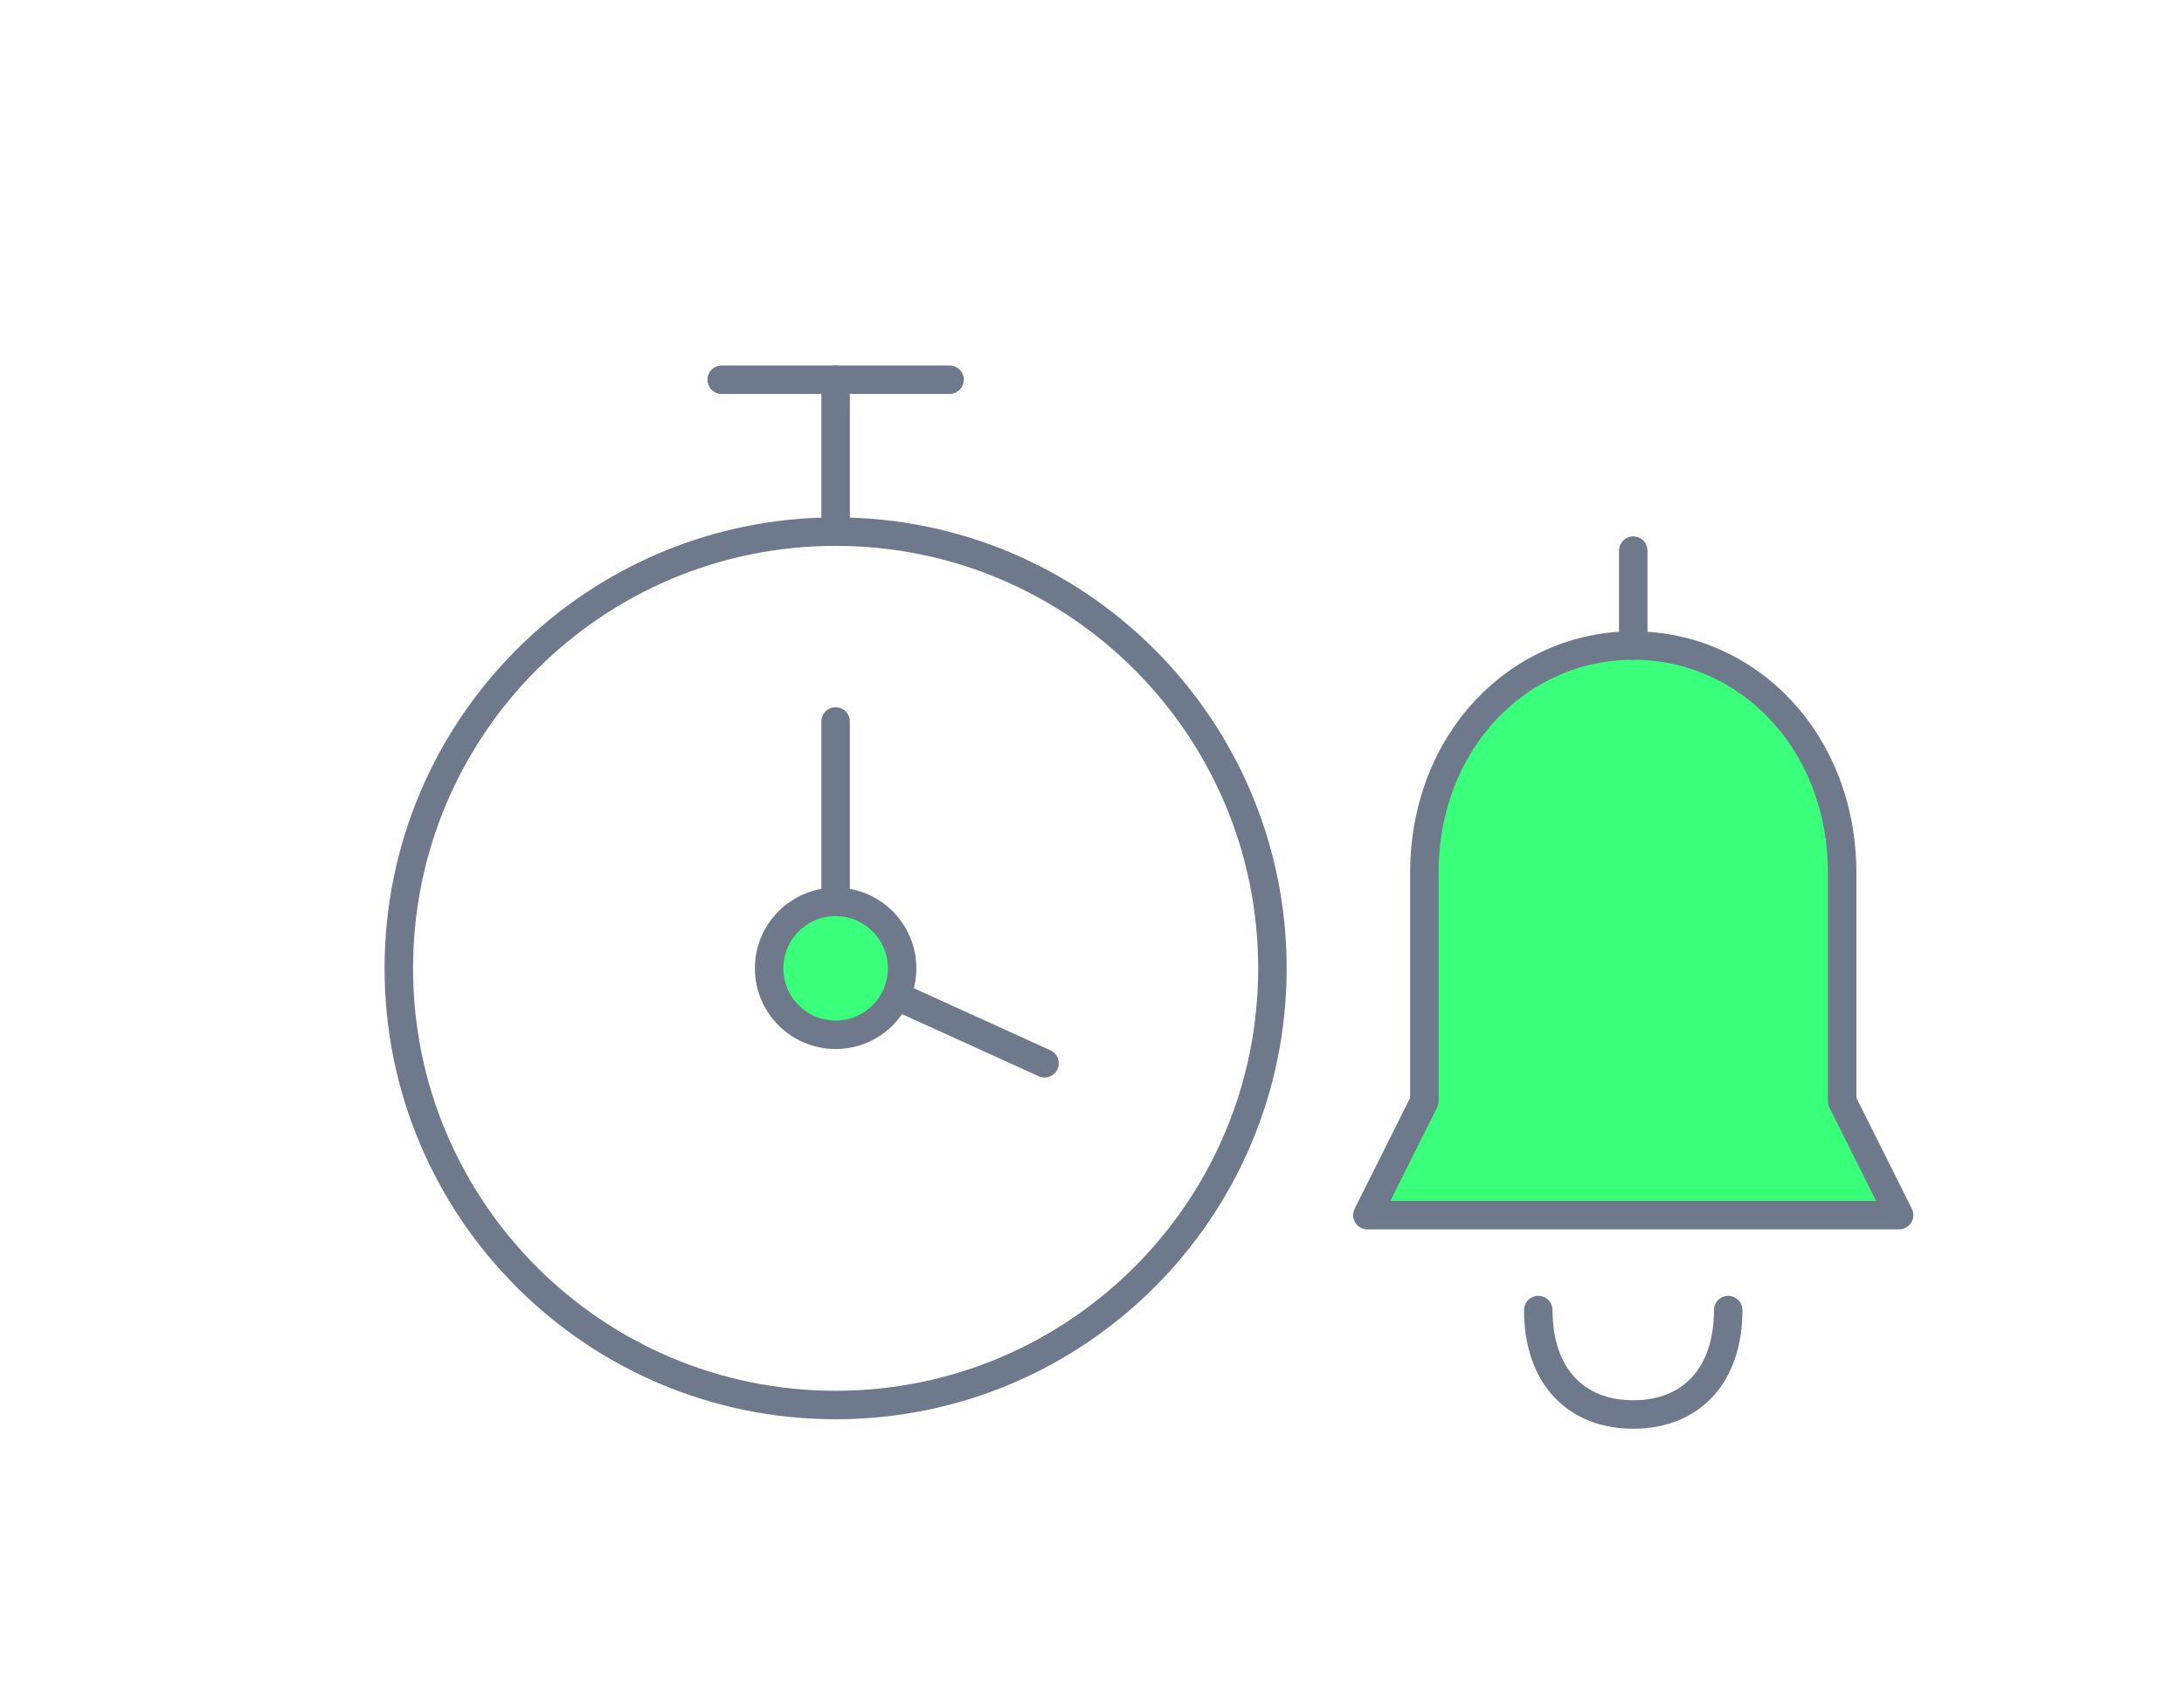
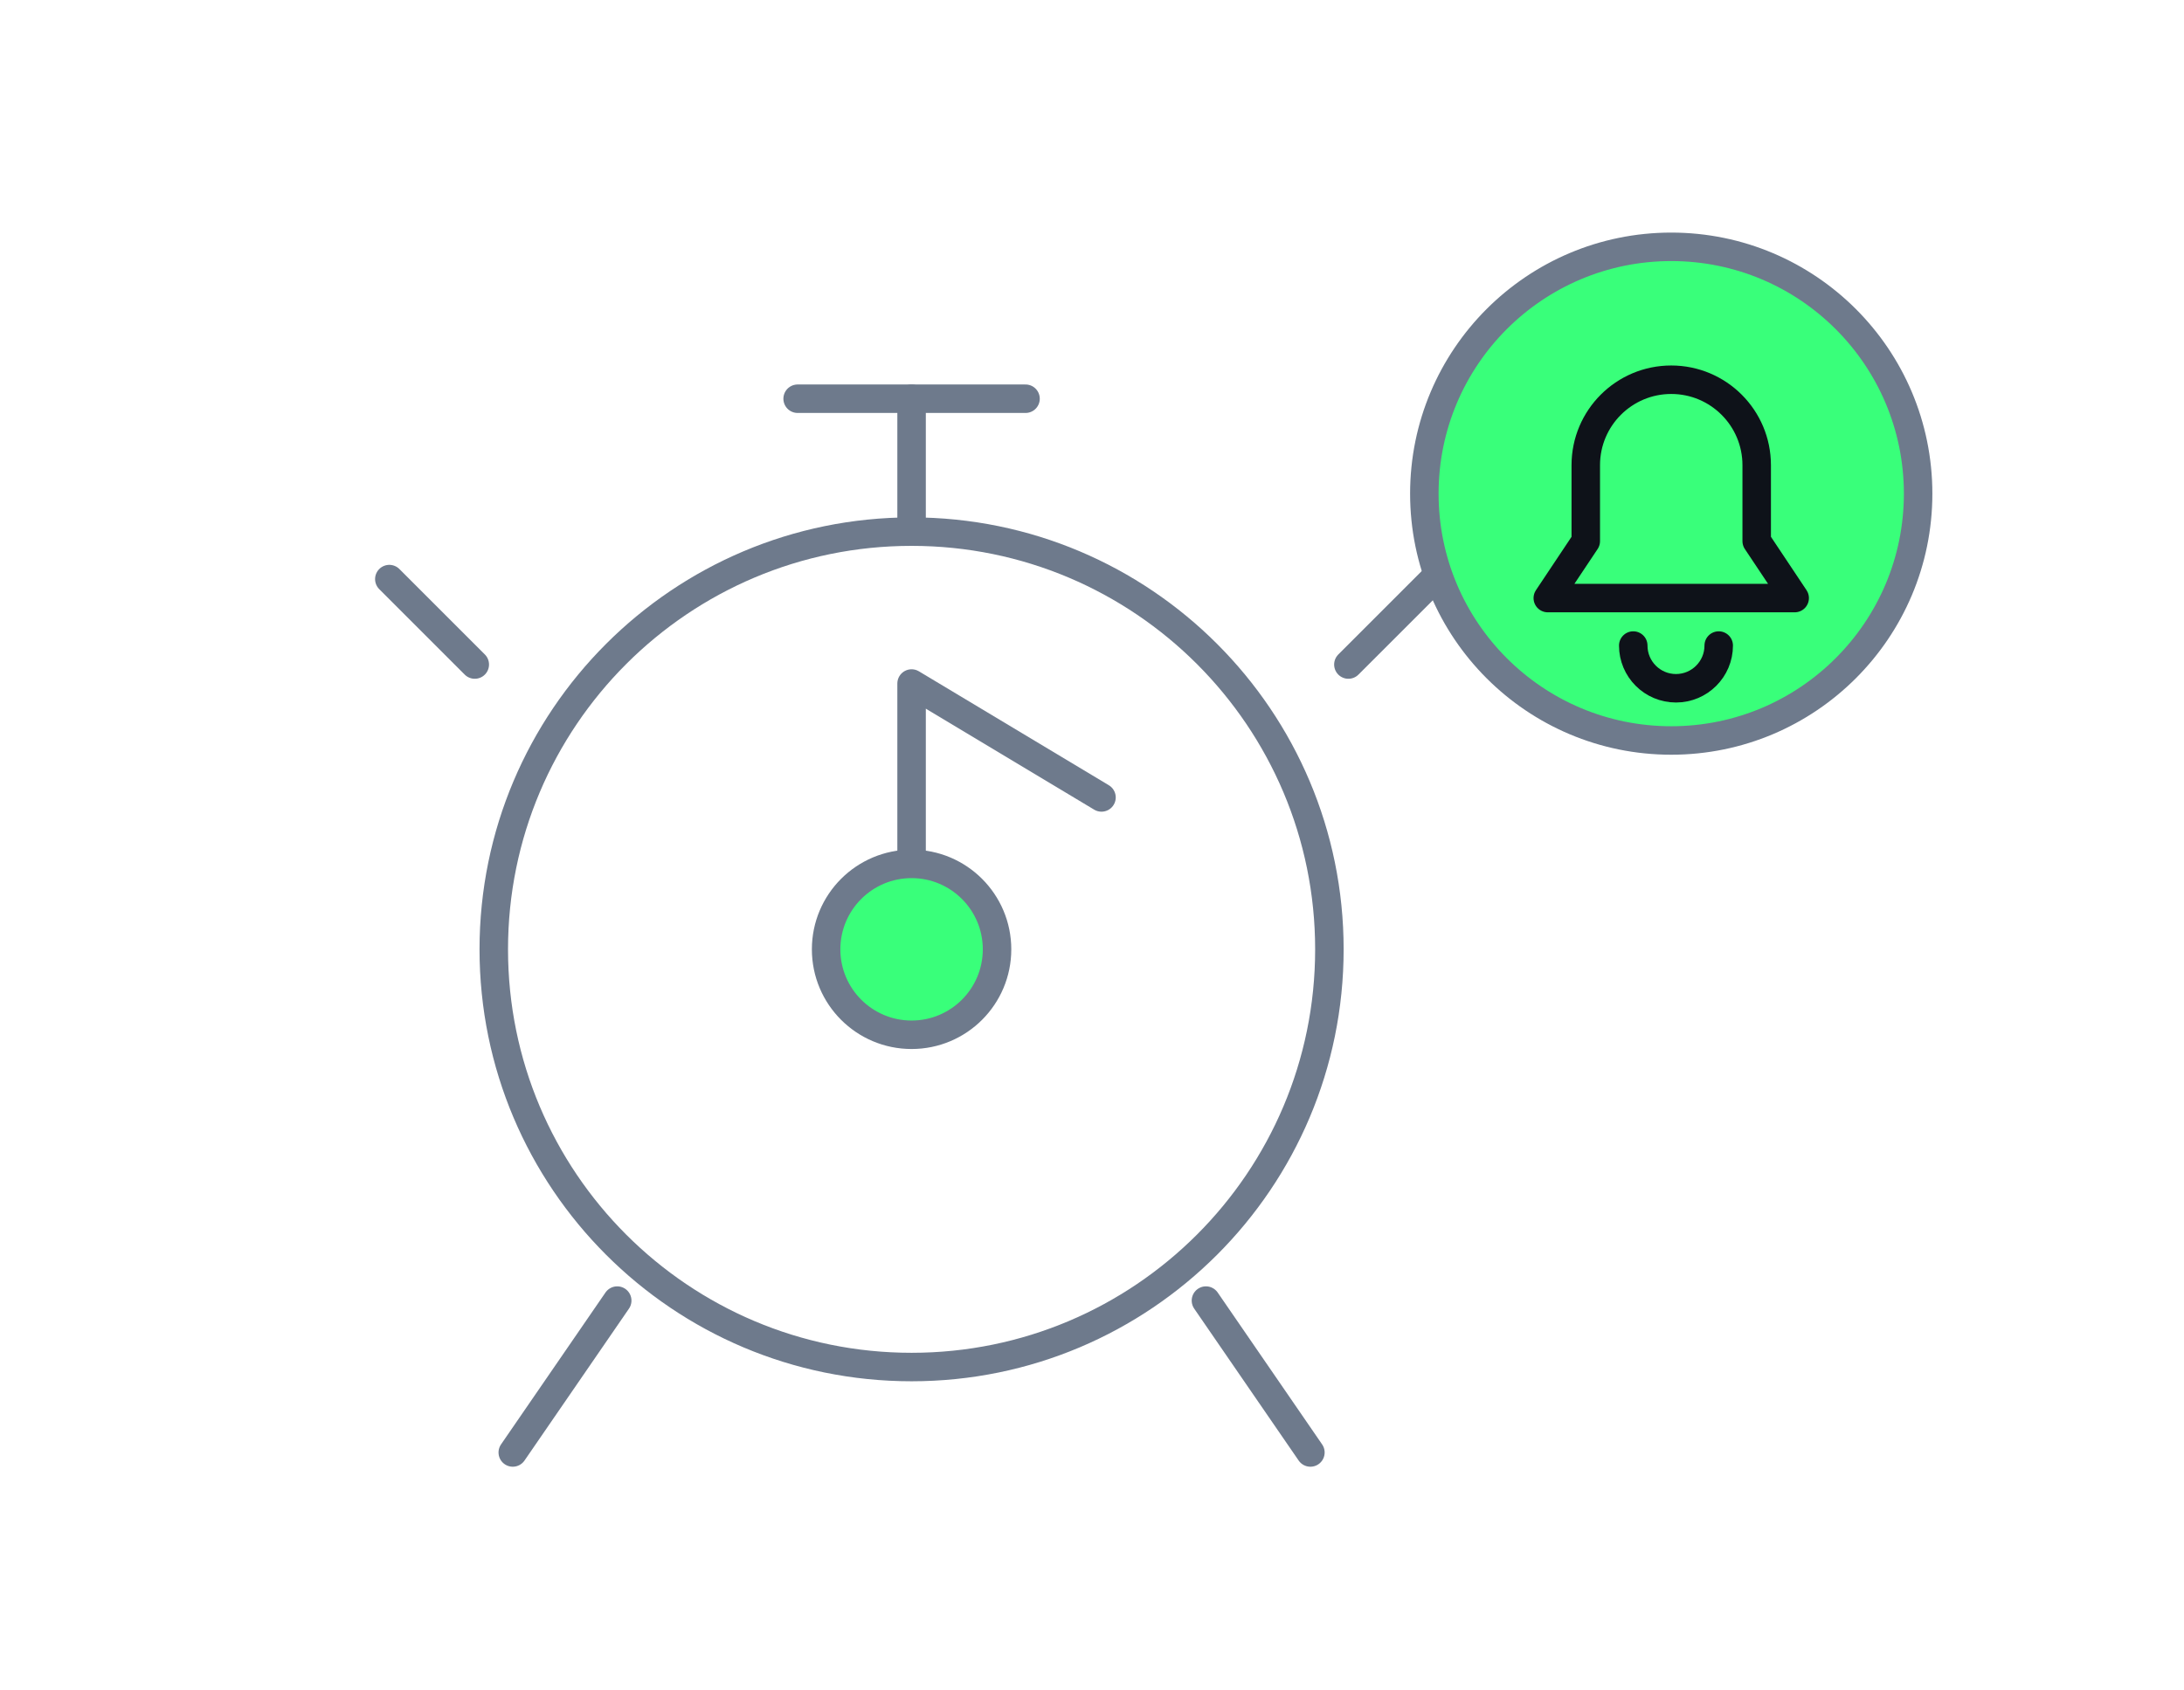
<svg xmlns="http://www.w3.org/2000/svg" width="230" height="178" viewBox="0 0 230 178" fill="none">
-   <circle cx="88" cy="102" r="46" fill="none" stroke="#6E7A8C" stroke-width="3" stroke-linecap="round" stroke-linejoin="round" />
-   <path d="M76 40 L100 40" fill="none" stroke="#6E7A8C" stroke-width="3" stroke-linecap="round" stroke-linejoin="round" />
-   <path d="M88 40 L88 56" fill="none" stroke="#6E7A8C" stroke-width="3" stroke-linecap="round" stroke-linejoin="round" />
-   <path d="M88 102 L88 76" fill="none" stroke="#6E7A8C" stroke-width="3" stroke-linecap="round" stroke-linejoin="round" />
-   <path d="M88 102 L110 112" fill="none" stroke="#6E7A8C" stroke-width="3" stroke-linecap="round" stroke-linejoin="round" />
-   <circle cx="88" cy="102" r="7" fill="#39FF7A" stroke="#6E7A8C" stroke-width="3" stroke-linecap="round" stroke-linejoin="round" />
-   <path d="M150 116 L150 92 C150 78 160 68 172 68 C184 68 194 78 194 92 L194 116 L200 128 L144 128 Z" fill="#39FF7A" stroke="#6E7A8C" stroke-width="3" stroke-linecap="round" stroke-linejoin="round" />
-   <path d="M172 58 L172 68" fill="none" stroke="#6E7A8C" stroke-width="3" stroke-linecap="round" stroke-linejoin="round" />
-   <path d="M162 138 C162 145 166 149 172 149 C178 149 182 145 182 138" fill="none" stroke="#6E7A8C" stroke-width="3" stroke-linecap="round" stroke-linejoin="round" />
+   <circle cx="96" cy="100" r="44" fill="none" stroke="#6E7A8C" stroke-width="3" stroke-linecap="round" stroke-linejoin="round" />
+   <path d="M84 42h24" fill="none" stroke="#6E7A8C" stroke-width="3" stroke-linecap="round" stroke-linejoin="round" />
+   <path d="M96 42v14" fill="none" stroke="#6E7A8C" stroke-width="3" stroke-linecap="round" stroke-linejoin="round" />
+   <path d="M96 100V72l20 12" fill="none" stroke="#6E7A8C" stroke-width="3" stroke-linecap="round" stroke-linejoin="round" />
+   <circle cx="96" cy="100" r="9" fill="#39FF7A" stroke="#6E7A8C" stroke-width="3" stroke-linecap="round" stroke-linejoin="round" />
+   <path d="M65 137l-11 16M127 137l11 16" fill="none" stroke="#6E7A8C" stroke-width="3" stroke-linecap="round" stroke-linejoin="round" />
+   <path d="M50 70l-9-9M142 70l9-9" fill="none" stroke="#6E7A8C" stroke-width="3" stroke-linecap="round" stroke-linejoin="round" />
+   <circle cx="176" cy="52" r="26" fill="#39FF7A" stroke="#6E7A8C" stroke-width="3" stroke-linecap="round" stroke-linejoin="round" />
+   <path d="M167 57v-8a9 9 0 0 1 18 0v8l4 6h-26z" fill="none" stroke="#0E1219" stroke-width="3" stroke-linecap="round" stroke-linejoin="round" />
+   <path d="M172 68a4.5 4.5 0 0 0 9 0" fill="none" stroke="#0E1219" stroke-width="3" stroke-linecap="round" stroke-linejoin="round" />
</svg>
